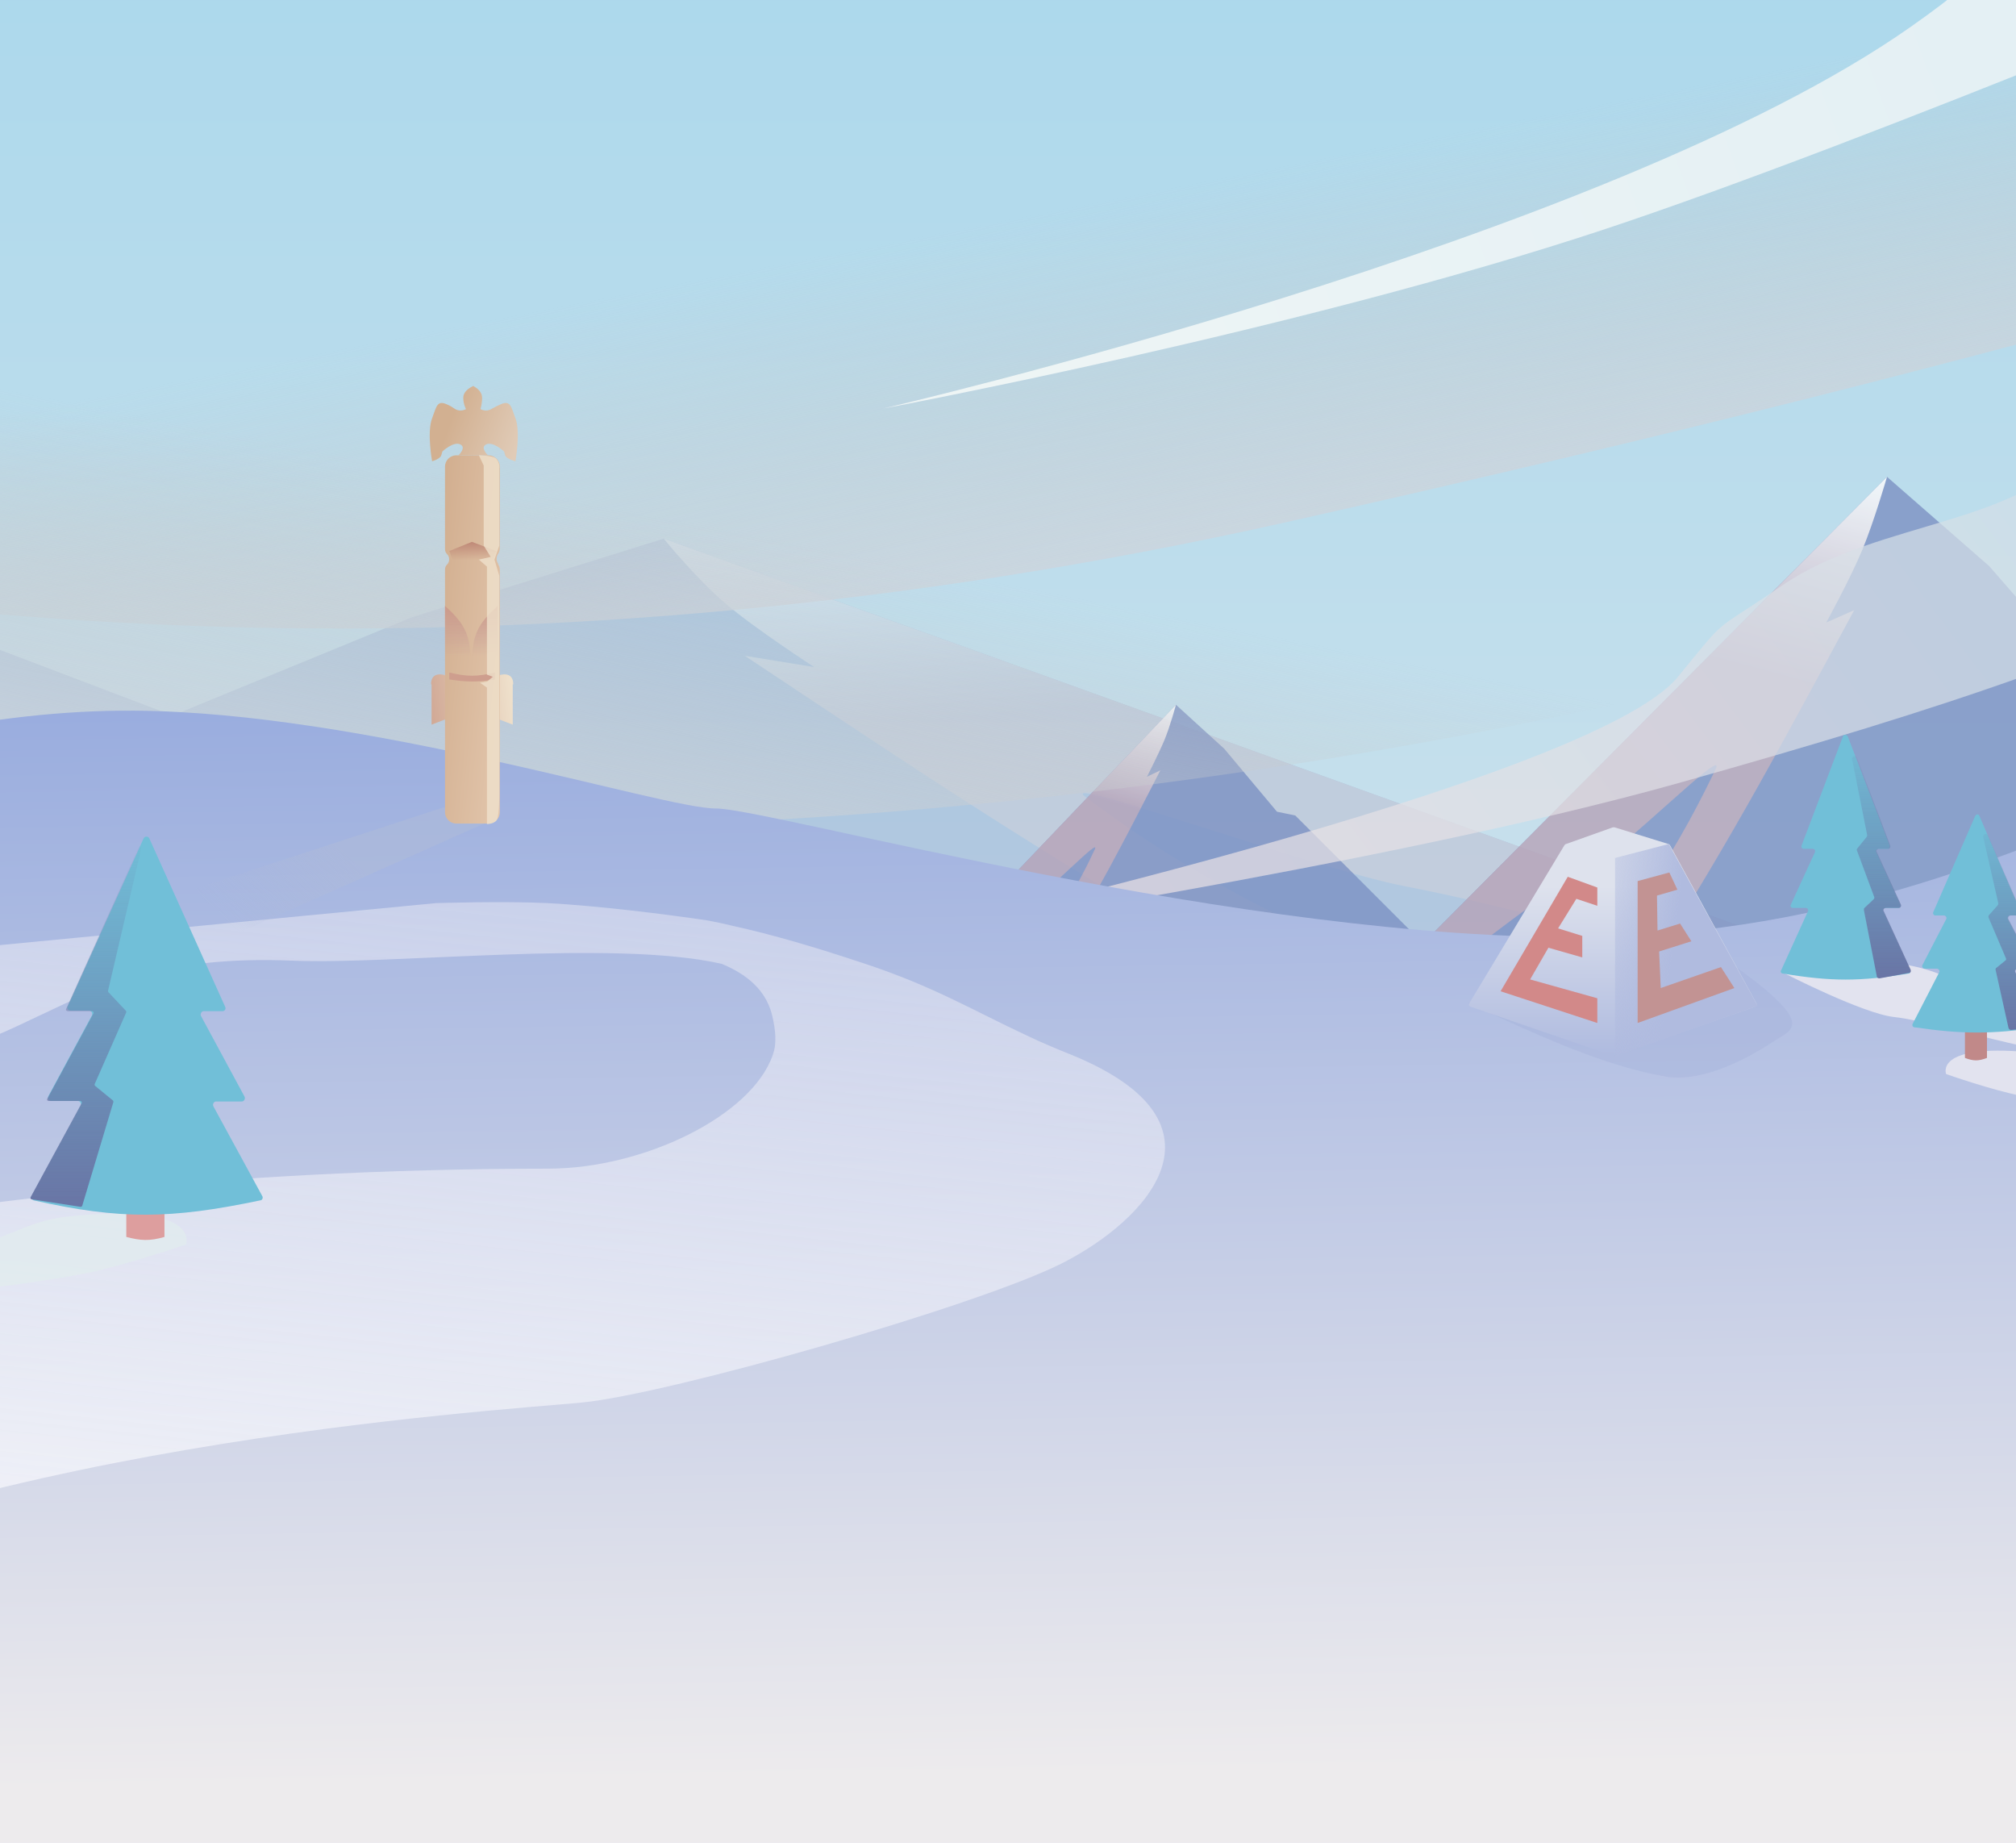
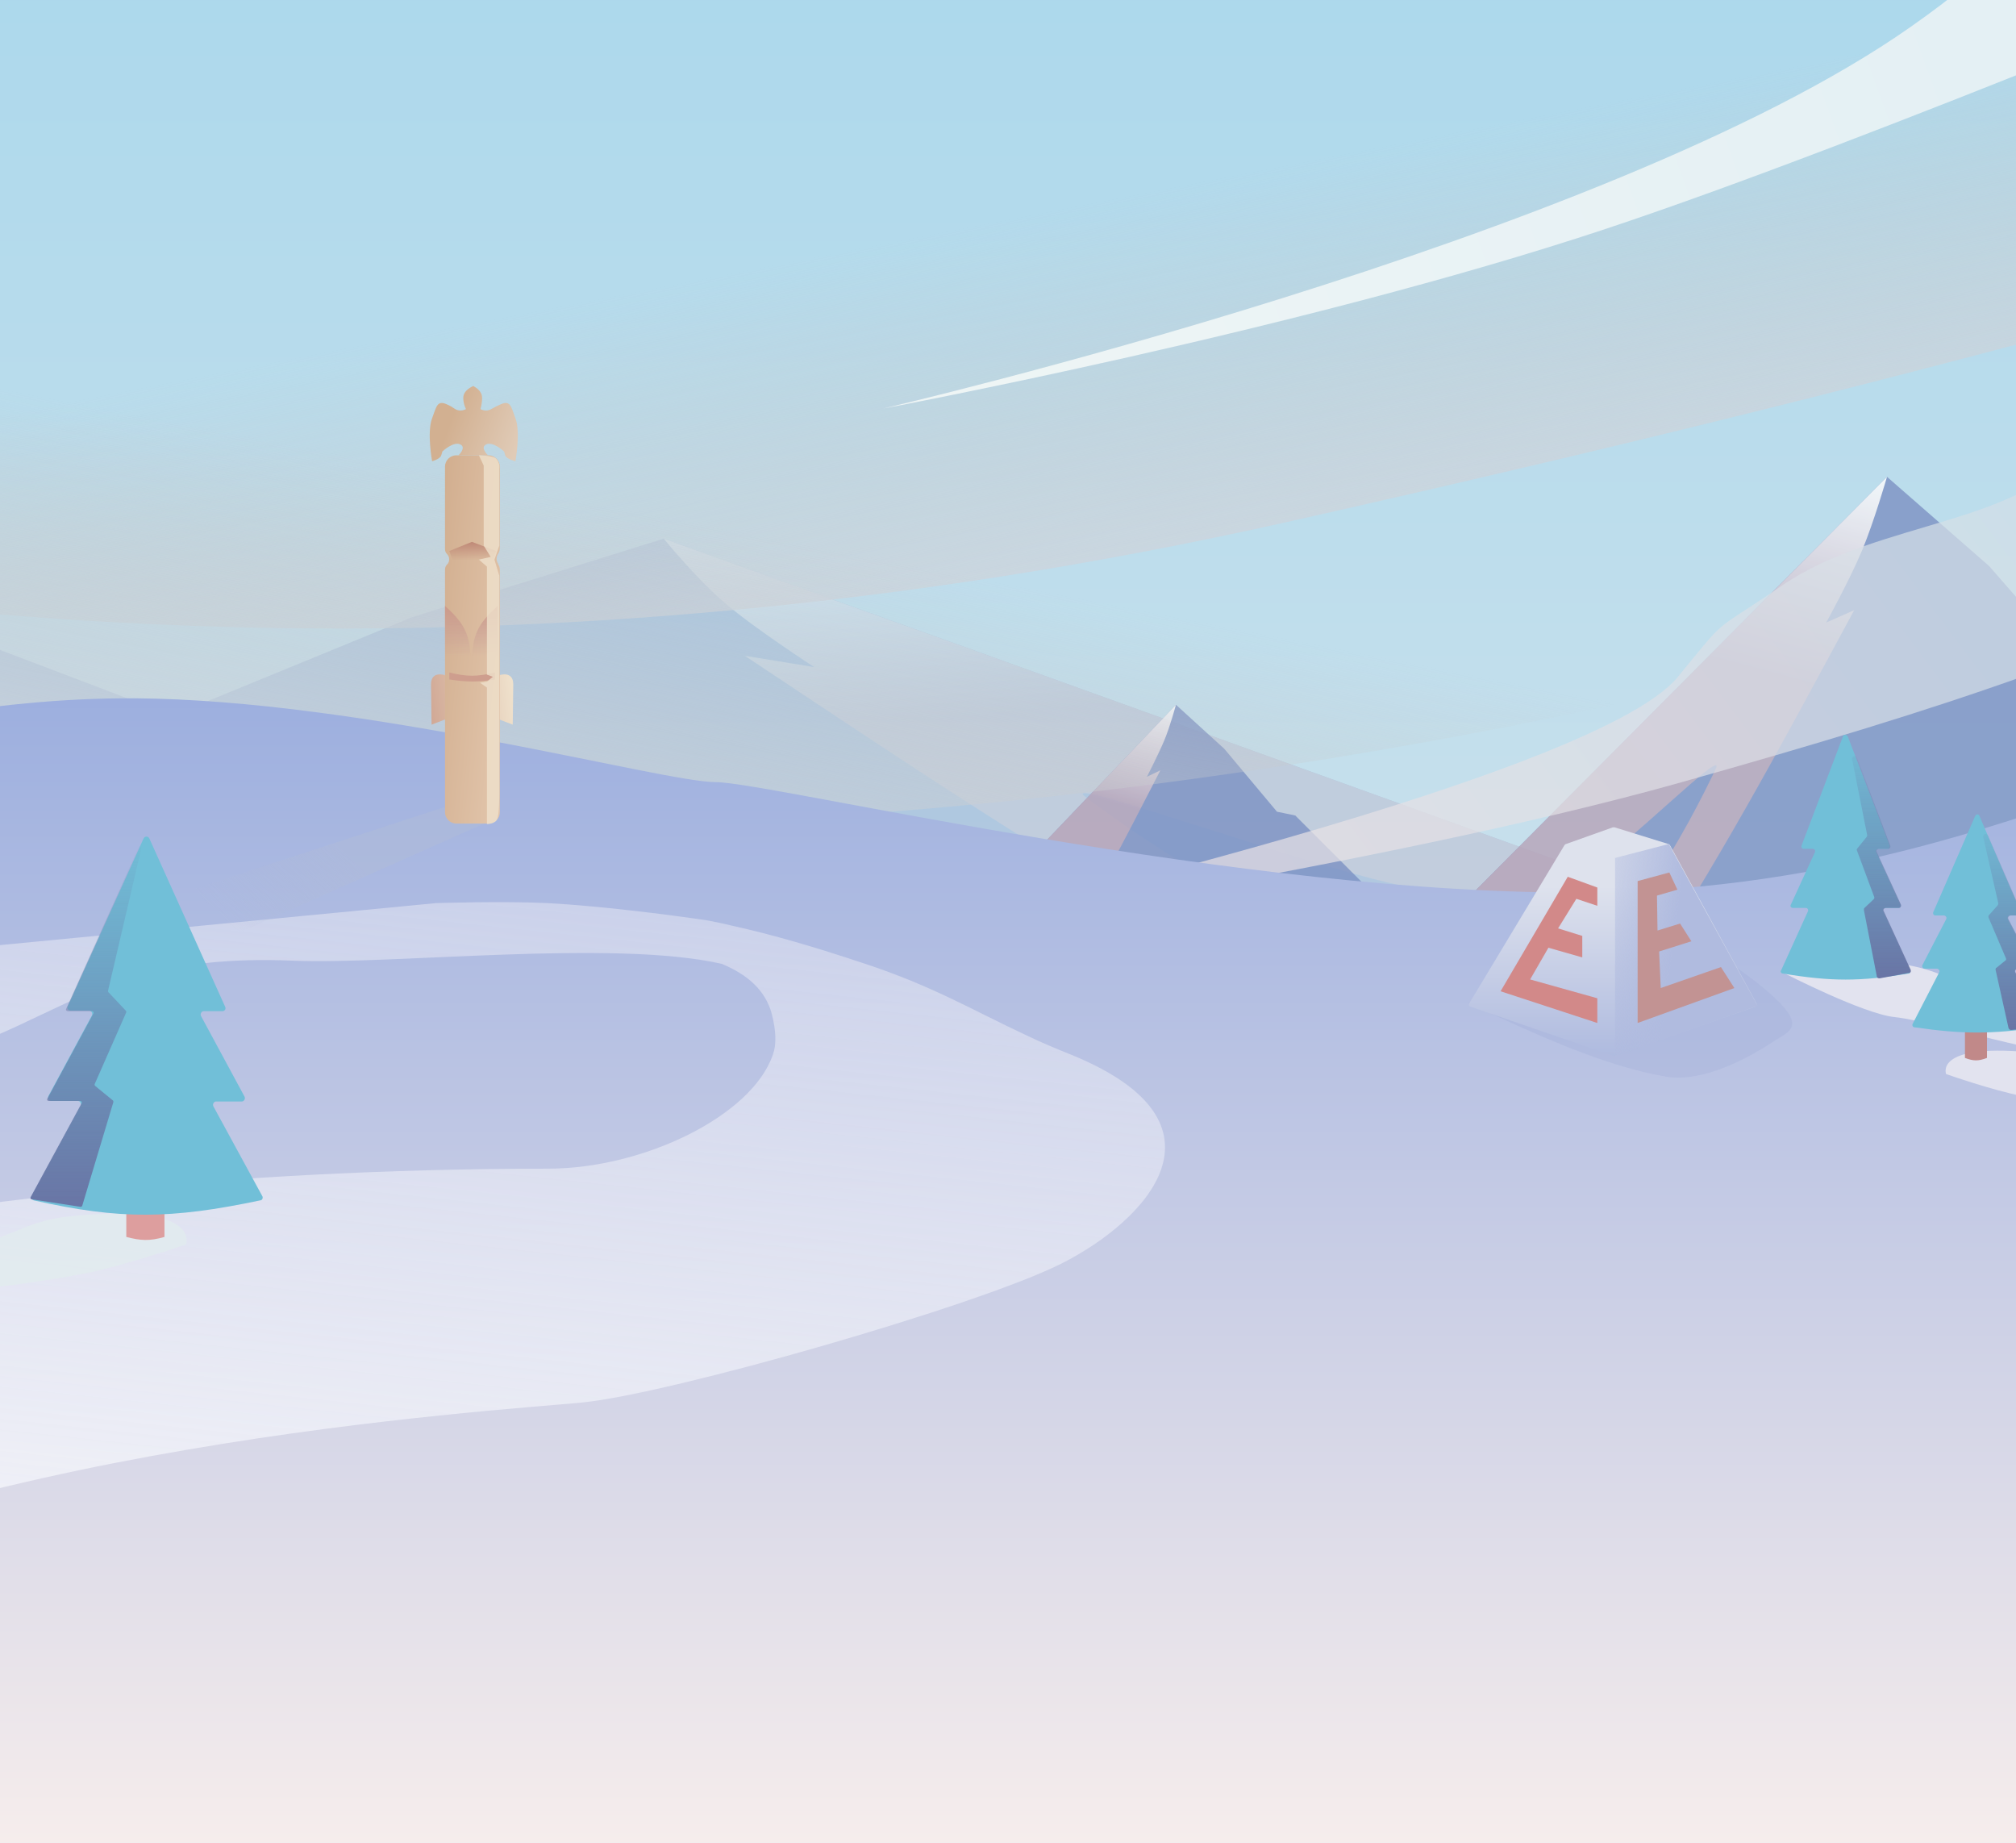
<svg xmlns="http://www.w3.org/2000/svg" xmlns:xlink="http://www.w3.org/1999/xlink" version="1.1" id="Layer_1" x="0px" y="0px" viewBox="0 0 375.1 342.7" style="enable-background:new 0 0 375.1 342.7;" xml:space="preserve">
  <style type="text/css">
	.st0{clip-path:url(#SVGID_2_);}
	.st1{fill:url(#SVGID_3_);}
	.st2{opacity:0.3;}
	.st3{fill:#7C91C3;}
	.st4{fill:url(#SVGID_4_);}
	.st5{opacity:0.8;}
	.st6{fill:url(#SVGID_5_);}
	.st7{fill:#AB95AE;}
	.st8{fill:url(#SVGID_6_);}
	.st9{fill:url(#SVGID_7_);}
	.st10{fill:url(#SVGID_8_);}
	.st11{fill:url(#SVGID_9_);}
	.st12{opacity:0.7;}
	.st13{fill:url(#SVGID_10_);}
	.st14{fill:url(#SVGID_11_);}
	.st15{fill:url(#SVGID_12_);}
	.st16{fill:none;}
	.st17{fill:url(#SVGID_13_);fill-opacity:0.5;}
	.st18{fill:url(#SVGID_14_);}
	.st19{fill:url(#SVGID_15_);}
	.st20{fill:url(#SVGID_16_);}
	.st21{fill:url(#SVGID_17_);}
	.st22{fill:url(#SVGID_18_);}
	.st23{fill:url(#SVGID_19_);}
	.st24{fill:url(#SVGID_20_);}
	.st25{fill:url(#SVGID_21_);}
	.st26{fill:#CE9E8E;}
	.st27{fill:#EFE1CC;fill-opacity:0.8;}
	.st28{fill:#9DAAD5;fill-opacity:0.3;}
	.st29{fill:url(#SVGID_22_);}
	.st30{fill:url(#SVGID_23_);}
	.st31{fill:#D28989;}
	.st32{fill:#C29393;}
	.st33{fill:#E2E3EF;}
	.st34{fill:#C18989;}
	.st35{fill:#71BFD8;}
	.st36{fill:url(#SVGID_24_);}
	.st37{fill:url(#SVGID_25_);}
	.st38{fill:#E2EDEF;fill-opacity:0.7;}
	.st39{fill:#DD9E9E;}
	.st40{fill:url(#SVGID_26_);}
</style>
  <g>
-     <defs>
-       <rect id="SVGID_1_" y="-0.1" width="375.1" height="342.9" />
-     </defs>
-     <clipPath id="SVGID_2_">
-       <use xlink:href="#SVGID_1_" style="overflow:visible;" />
-     </clipPath>
-     <g class="st0">
-       <linearGradient id="SVGID_3_" gradientUnits="userSpaceOnUse" x1="82.542" y1="724.83" x2="82.542" y2="153.245" gradientTransform="matrix(1 0 0 -1 0 713.72)">
-         <stop offset="0" style="stop-color:#ABD8EC" />
-         <stop offset="0.823" style="stop-color:#F7EDED" />
-       </linearGradient>
-       <rect x="-478.3" y="-11.1" class="st1" width="1121.7" height="691" />
-       <g class="st2">
-         <path class="st3" d="M362.4,186.2l-238.9-86l-46.8,14.6l-50.9,20.9l-17.8,1.3l-142.4,49.1H362.4z" />
-         <linearGradient id="SVGID_4_" gradientUnits="userSpaceOnUse" x1="247.395" y1="524.061" x2="237.774" y2="624.507" gradientTransform="matrix(1 0 0 -1 0 713.72)">
-           <stop offset="0.62" style="stop-color:#B5A2B8" />
+     <g>
+       <defs>
+         <rect id="SVGID_1_" y="-0.1" width="375.1" height="342.9" />
+       </defs>
+       <clipPath id="SVGID_2_">
+         <use xlink:href="#SVGID_1_" style="overflow:visible;" />
+       </clipPath>
+       <g class="st0">
+         <linearGradient id="SVGID_3_" gradientUnits="userSpaceOnUse" x1="82.55" y1="-436.82" x2="82.55" y2="134.765" gradientTransform="matrix(1 0 0 1 0 425.72)">
+           <stop offset="0" style="stop-color:#ABD8EC" />
+           <stop offset="0.823" style="stop-color:#F7EDED" />
+         </linearGradient>
+         <rect x="-478.3" y="-11.1" class="st1" width="1121.7" height="691" />
+         <g class="st2">
+           <path class="st3" d="M362.4,186.2l-238.9-86l-46.8,14.6l-50.9,20.9L8,137l-142.4,49.1L362.4,186.2L362.4,186.2z" />
+           <linearGradient id="SVGID_4_" gradientUnits="userSpaceOnUse" x1="247.4" y1="-236.061" x2="237.779" y2="-336.507" gradientTransform="matrix(1 0 0 1 0 425.72)">
+             <stop offset="0.62" style="stop-color:#B5A2B8" />
+             <stop offset="1" style="stop-color:#FFFFFF" />
+           </linearGradient>
+           <path class="st4" d="M138.6,122l12.9,2.1c0,0-11.1-7.2-16.6-11.9c-5.5-4.7-11.4-12-11.4-12l238.9,86      c-34.3-1.5-60.9-13.5-101.3-21.4c-16.8-3.3-64.8-20.8-59.2-16.6c5.6,4.3,16.9,12.2,30.7,19.4c14.6,7.6,42.4,18.5,42.4,18.5      h-33.6C197.8,161.5,176.5,147.2,138.6,122z" />
+         </g>
+         <g class="st5">
+           <path class="st3" d="M172.8,179.3l46-48.2l9,8.2l9.8,11.7l3.4,0.7l27.5,27.5h-95.7V179.3z" />
+           <linearGradient id="SVGID_5_" gradientUnits="userSpaceOnUse" x1="189.24" y1="-246.071" x2="203.926" y2="-298.803" gradientTransform="matrix(1 0 0 1 0 425.72)">
+             <stop offset="0.62" style="stop-color:#B5A2B8" />
+             <stop offset="1" style="stop-color:#FFFFFF" />
+           </linearGradient>
+           <path class="st6" d="M215.9,143.3l-2.5,1.2c0,0,2.1-4.1,3.2-6.7c1.1-2.6,2.2-6.7,2.2-6.7l-46,48.2c6.6-0.8,11.7-7.6,19.5-12      c3.2-1.8,12.5-11.7,11.4-9.3s-3.3,6.8-5.9,10.9c-2.8,4.3-8.2,10.4-8.2,10.4h6.5C204.5,165.5,208.6,157.5,215.9,143.3z" />
+           <path class="st7" d="M245,227c11.2-17.2,16.4-27.2,22.6-45.8c0,0-1.8,21.6-5.2,25.5C258.9,210.6,245,227,245,227z" />
+         </g>
+         <g class="st5">
+           <path class="st3" d="M254.1,186.2l97-97.5l19,16.6l20.7,23.7l7.2,1.5l57.8,55.7H254.1z" />
+           <linearGradient id="SVGID_6_" gradientUnits="userSpaceOnUse" x1="289.582" y1="-238.604" x2="318.274" y2="-345.873" gradientTransform="matrix(1 0 0 1 0 425.72)">
+             <stop offset="0.62" style="stop-color:#B5A2B8" />
+             <stop offset="1" style="stop-color:#FFFFFF" />
+           </linearGradient>
+           <path class="st8" d="M345,113.5l-5.2,2.3c0,0,4.5-8.2,6.7-13.5s4.6-13.6,4.6-13.6l-97,97.5c13.9-1.7,24.7-15.3,41.1-24.3      c6.8-3.7,26.3-23.6,24-18.8s-6.8,13.8-12.5,22c-5.9,8.7-17.2,21-17.2,21h13.6C321,158.2,329.6,142,345,113.5z" />
+         </g>
+         <g class="st2">
+           <path class="st3" d="M-328.6,164.9l213.8-84.6L-73,94.6l45.5,20.6l15.9,1.3l127.5,48.4H-328.6z" />
+         </g>
+         <g>
+           <linearGradient id="SVGID_7_" gradientUnits="userSpaceOnUse" x1="163.873" y1="-456.645" x2="194.329" y2="-299.964" gradientTransform="matrix(1 0 0 1 0 425.72)">
+             <stop offset="0.469" style="stop-color:#C4C4C4;stop-opacity:0" />
+             <stop offset="1" style="stop-color:#D0D9E3" />
+           </linearGradient>
+           <path class="st9" d="M239.5,97.1c-287,64.4-483.2-48.8-483.2-48.8L461-11.1h129.7C590.8-11.1,526.6,32.7,239.5,97.1z" />
+         </g>
+         <g>
+           <linearGradient id="SVGID_8_" gradientUnits="userSpaceOnUse" x1="43.989" y1="-421.232" x2="13.533" y2="-264.552" gradientTransform="matrix(1 0 0 1 0 425.72)">
+             <stop offset="0.469" style="stop-color:#C4C4C4;stop-opacity:0" />
+             <stop offset="1" style="stop-color:#D0D9E3" />
+           </linearGradient>
+           <path class="st10" d="M-92.9,134.4c287,64.4,548-50,548-50L-249.6,25L-381.2-3C-381.2-3-379.9,70-92.9,134.4z" />
+         </g>
+         <g>
+           <linearGradient id="SVGID_9_" gradientUnits="userSpaceOnUse" x1="403.631" y1="-434.244" x2="179.453" y2="-353.248" gradientTransform="matrix(1 0 0 1 0 425.72)">
+             <stop offset="0" style="stop-color:#E2EFF4" />
+             <stop offset="1" style="stop-color:#EEF5F5" />
+           </linearGradient>
+           <path class="st11" d="M355.5,5c17.1-12,18-16.1,18-16.1h63c0,0-88.1,37.2-137.8,53.7C241.8,61.5,164.3,76,164.3,76      S298.7,44.9,355.5,5z" />
+         </g>
+         <g class="st12">
+           <linearGradient id="SVGID_10_" gradientUnits="userSpaceOnUse" x1="521.314" y1="-445.53" x2="214.334" y2="-214.648" gradientTransform="matrix(1 0 0 1 0 425.72)">
+             <stop offset="0" style="stop-color:#B8DAEA" />
+             <stop offset="1" style="stop-color:#F0E3E5" />
+           </linearGradient>
+           <path class="st13" d="M312.2,125.9c-16.1,19.8-146.4,48.8-146.4,48.8s91-13.5,146.4-29c51.5-14.5,80.2-24.1,126.7-46      c61-28.8,140-90,140-90s-69.4,36.6-120.2,49.5c-25,6.3-53-8-65.6,11.9c-2.4,3.8-2.1,6.4-4.6,10.2c-11,16.6-38.6,15.1-56.9,27.6      C318,118.2,321.8,114.2,312.2,125.9z" />
+         </g>
+         <linearGradient id="SVGID_11_" gradientUnits="userSpaceOnUse" x1="82.35" y1="116.3" x2="82.35" y2="342.8">
+           <stop offset="0" style="stop-color:#97ABDE" />
+           <stop offset="1" style="stop-color:#F6EDEC" />
+         </linearGradient>
+         <path class="st14" d="M-423,165.3c-49.8,0-51.1-26.1-55.3-39v216.6h623.4H643V145.5c0,0-64.7-25-120.9-27.2     c-90.8-3.6-135.2,46.6-226.1,47.7c-64.2,0.8-152.8-20.5-162.8-20.5s-65.3-15.3-108.1-15.6c-54.9-0.3-102.4,23.8-137.9,23.8     c-85.4,0-129.4-37.4-175.4-37.4C-340,116.8-385.2,165.3-423,165.3z" />
+         <linearGradient id="SVGID_12_" gradientUnits="userSpaceOnUse" x1="78.481" y1="-573.922" x2="24.719" y2="-72.672" gradientTransform="matrix(1 0 0 1 0 425.72)">
+           <stop offset="0" style="stop-color:#A7AFD9;stop-opacity:0" />
          <stop offset="1" style="stop-color:#FFFFFF" />
        </linearGradient>
-         <path class="st4" d="M138.6,122l12.9,2.1c0,0-11.1-7.2-16.6-11.9c-5.5-4.7-11.4-12-11.4-12l238.9,86     c-34.3-1.5-60.9-13.5-101.3-21.4c-16.8-3.3-64.8-20.8-59.2-16.6c5.6,4.3,16.9,12.2,30.7,19.4c14.6,7.6,42.4,18.5,42.4,18.5h-33.6     C197.8,161.5,176.5,147.2,138.6,122z" />
+         <path class="st15" d="M54.3,178.7c-46.7-1.9-46.8,22-93.5,20.7c-18.8-0.5-47.8-5.3-47.8-5.3l-47.8-5.3L81.1,168     c0,0,12.7-0.4,20.8,0c9.4,0.5,22.2,2.1,29.6,3.2c1.6,0.3,3.1,0.6,4.7,1c7.7,1.7,15.5,4,24.8,7.1c12.7,4.2,19.9,8.6,30.2,13.4     c2.5,1.2,5.1,2.3,8.1,3.5c31.4,12.8,13.9,30.9-1.7,38.8c-15.6,7.9-73,24.3-89.3,25.9s-119.9,7.7-178.5,42.2     c-39.2,23.1-46.1-42.2-46.1-42.2c16.2-4.4,13.4-15.3,46.1-24.1c48.7-13.1,113.4-19.4,172.2-19.4c17.7,0,37.9-9.8,41.8-21.2     c0.7-1.9,0.6-4.4-0.2-7.6c-1.2-4.4-4.5-7.3-9.3-9.3C114,174.7,73.3,179.5,54.3,178.7z" />
+         <rect x="26.1" y="-0.1" class="st16" width="49" height="85.5" />
+         <g>
+           <linearGradient id="SVGID_13_" gradientUnits="userSpaceOnUse" x1="58.727" y1="-272.328" x2="41.696" y2="-254.657" gradientTransform="matrix(1 0 0 1 0 425.72)">
+             <stop offset="0" style="stop-color:#B0BBD8" />
+             <stop offset="1" style="stop-color:#B0BBD8;stop-opacity:0" />
+           </linearGradient>
+           <path class="st17" d="M92.1,152.3l-9.6-2.1L5.1,175.5l18.7,7.2L92.1,152.3z" />
+         </g>
+         <linearGradient id="SVGID_14_" gradientUnits="userSpaceOnUse" x1="95.356" y1="-297.406" x2="71.725" y2="-294.425" gradientTransform="matrix(1 0 0 1 0 425.72)">
+           <stop offset="0" style="stop-color:#EFE1CC" />
+           <stop offset="1" style="stop-color:#C18B79" />
+         </linearGradient>
+         <path class="st18" d="M80.2,127.3c0-2.6,2.6-1.7,2.6-1.7l0.9,7.9l-3.4,1.3L80.2,127.3L80.2,127.3z" />
+         <linearGradient id="SVGID_15_" gradientUnits="userSpaceOnUse" x1="95.569" y1="-295.726" x2="71.937" y2="-292.745" gradientTransform="matrix(1 0 0 1 0 425.72)">
+           <stop offset="0" style="stop-color:#EFE1CC" />
+           <stop offset="1" style="stop-color:#C18B79" />
+         </linearGradient>
+         <path class="st19" d="M95.5,127.3c0-2.6-2.6-1.7-2.6-1.7l-0.9,7.9l3.4,1.3L95.5,127.3L95.5,127.3z" />
+         <linearGradient id="SVGID_16_" gradientUnits="userSpaceOnUse" x1="71.114" y1="-308.344" x2="118.803" y2="-303.873" gradientTransform="matrix(1 0 0 1 0 425.72)">
+           <stop offset="0" style="stop-color:#C9A280" />
+           <stop offset="1" style="stop-color:#F9E6D4" />
+         </linearGradient>
+         <path class="st20" d="M82.8,86.8c0-1.2,1-2.1,2.1-2.1h6c1.2,0,2.1,1,2.1,2.1V102c0,0.3-0.1,0.7-0.3,1c-0.4,0.6-0.4,1.3,0,1.9v0.1     c0.2,0.3,0.3,0.6,0.3,1v45.1c0,1.2-1,2.1-2.1,2.1h-6c-1.2,0-2.1-1-2.1-2.1V106c0-0.4,0.1-0.7,0.4-1l0,0c0.5-0.5,0.5-1.4,0-1.9     c-0.3-0.3-0.4-0.6-0.4-1V86.8z" />
+         <linearGradient id="SVGID_17_" gradientUnits="userSpaceOnUse" x1="83.681" y1="-347.128" x2="96.205" y2="-342.546" gradientTransform="matrix(1 0 0 1 0 425.72)">
+           <stop offset="0" style="stop-color:#D2B091" />
+           <stop offset="1" style="stop-color:#E0CBB7" />
+         </linearGradient>
+         <path class="st21" d="M86.2,74c0-1.5,1.9-2.2,1.9-2.2v12.9h-2.8c0,0,1.5-1.4,0.4-2C84.4,82,82.3,84,82.3,84s0,0.1-0.2,0.7     c-0.2,0.7-1.7,1.1-1.7,1.1s-1-5.4,0-8c0.8-2.1,0.9-3.4,2.7-2.6c0.9,0.4,0.8,0.4,1.6,0.9c1,0.6,2,0,2,0S86.2,75.2,86.2,74z" />
+         <linearGradient id="SVGID_18_" gradientUnits="userSpaceOnUse" x1="84.301" y1="-348.823" x2="96.825" y2="-344.241" gradientTransform="matrix(1 0 0 1 0 425.72)">
+           <stop offset="0" style="stop-color:#D2B091" />
+           <stop offset="1" style="stop-color:#E0CBB7" />
+         </linearGradient>
+         <path class="st22" d="M89.7,74c0-1.5-1.7-2.2-1.7-2.2v12.9h2.8c0,0-1.5-1.4-0.4-2c1.3-0.7,3.4,1.3,3.4,1.3s0,0,0.2,0.7     s1.9,1.1,1.9,1.1s1-5.4,0-8c-0.8-2.1-0.9-3.4-2.7-2.6c-0.9,0.4-0.9,0.4-1.8,0.9c-1,0.6-2,0-2,0S89.7,75.2,89.7,74z" />
+         <linearGradient id="SVGID_19_" gradientUnits="userSpaceOnUse" x1="85.15" y1="-312.985" x2="85.15" y2="-303.618" gradientTransform="matrix(1 0 0 1 0 425.72)">
+           <stop offset="0" style="stop-color:#CD9A8A" />
+           <stop offset="1" style="stop-color:#C29898;stop-opacity:0" />
+         </linearGradient>
+         <path class="st23" d="M82.8,122.1v-9.4c3.5,3.2,4.6,5.2,4.7,9.4H82.8z" />
+         <linearGradient id="SVGID_20_" gradientUnits="userSpaceOnUse" x1="90.25" y1="-312.985" x2="90.25" y2="-303.618" gradientTransform="matrix(1 0 0 1 0 425.72)">
+           <stop offset="0" style="stop-color:#CD9A8A" />
+           <stop offset="1" style="stop-color:#C29898;stop-opacity:0" />
+         </linearGradient>
+         <path class="st24" d="M92.6,122.1v-9.4c-3.5,3.2-4.6,5.2-4.7,9.4H92.6z" />
+         <linearGradient id="SVGID_21_" gradientUnits="userSpaceOnUse" x1="87.95" y1="-324.906" x2="87.95" y2="-321.5" gradientTransform="matrix(1 0 0 1 0 425.72)">
+           <stop offset="0" style="stop-color:#BF8977" />
+           <stop offset="1" style="stop-color:#BF8977;stop-opacity:0" />
+         </linearGradient>
+         <path class="st25" d="M83.6,102.5l0.6,1.7h7.5l0.6-1.7l-4.5-1.7L83.6,102.5z" />
+         <path class="st26" d="M83.6,126.4v-1.3c3.3,0.8,5.1,0.8,8.5,0v1.3C88.9,126.9,87,126.9,83.6,126.4z" />
+         <path class="st27" d="M91.3,103.6l-1.3-2.1V86.6l-0.9-1.9c0,0,2.6,0,3.2,0.6c0.8,0.8,0.6,1.9,0.6,1.9v14.3l-0.9,2.6l0.9,3v40.6     c0,0,0,3.8-0.4,4.7s-1.9,0.9-1.9,0.9v-16v-9.4l-1.3-0.9l1.3-0.2l1.1-0.9l-1.1-0.4v-8.8v-11.3l-1.5-1.3L91.3,103.6z" />
+         <g>
+           <path class="st28" d="M330.2,193.6c-7.1,4.7-14.5,7.6-20.1,6.7c-11.9-2-24.8-8.1-36.9-13.7l42.2-11.5c0,0,9,5.1,14.8,10.5      C336,191.1,332.8,191.9,330.2,193.6z" />
+         </g>
+         <linearGradient id="SVGID_22_" gradientUnits="userSpaceOnUse" x1="300.1" y1="-260.866" x2="300.1" y2="-228.854" gradientTransform="matrix(1 0 0 1 0 425.72)">
+           <stop offset="0" style="stop-color:#DEE2ED" />
+           <stop offset="1" style="stop-color:#AEBADF" />
+         </linearGradient>
+         <path class="st29" d="M273.4,186.6l17.7-29.4c0.1-0.1,0.2-0.2,0.3-0.2l8.7-3.1c0.1,0,0.2,0,0.3,0l10,3.1c0.1,0,0.2,0.1,0.3,0.2     l16.1,29.4c0.2,0.3,0,0.6-0.3,0.7l-26.1,9.1c-0.1,0-0.2,0-0.3,0l-26.4-9.1C273.4,187.3,273.2,186.9,273.4,186.6z" />
+         <linearGradient id="SVGID_23_" gradientUnits="userSpaceOnUse" x1="311.143" y1="-248.234" x2="288.831" y2="-251.144" gradientTransform="matrix(1 0 0 1 0 425.72)">
+           <stop offset="0" style="stop-color:#B0BBDF" />
+           <stop offset="1" style="stop-color:#B0BBDF;stop-opacity:0" />
+         </linearGradient>
+         <path class="st30" d="M300.5,196.5v-36.9l10-2.6l16.5,30.1L300.5,196.5z" />
+         <path class="st31" d="M297.2,165.1l-5.5-2l-12.5,21.3l18,5.9v-4.6l-12.5-3.5l3.4-5.9l6.3,1.8v-4l-4.5-1.4l3.4-5.5l3.9,1.3     L297.2,165.1L297.2,165.1z" />
+         <path class="st32" d="M310.6,162.3l-5.9,1.6v26.4l18-6.5l-2.5-3.9l-11.2,3.9l-0.3-6.8l6-1.9l-2.1-3.3l-4.2,1.3l-0.1-6.5l3.8-1.1     L310.6,162.3z" />
+         <g>
+           <path class="st33" d="M402.8,204.6c-2.9-1.4-8.8-3.8-11.9-4.8c-6.4-2.2-7.5-3.5-13.7-4.1c-17.4-1.5-15.1,4.1-15.1,4.1      s8.5,3,14.2,4.1C386.5,205.8,412.2,209.1,402.8,204.6z" />
+         </g>
+         <g>
+           <path class="st33" d="M381.8,193.4c-10.1-7.3-13.6-8.7-17.4-10.6c-6.1-3.1-10.5-3.7-16.8-4c-17.9-0.9-15.5,2.3-15.5,2.3      s14.6,7.5,20.4,8.1C361.1,190.1,390.4,199.6,381.8,193.4z" />
+         </g>
+         <path class="st34" d="M365.6,191.8h4.1v5c-1.6,0.6-2.5,0.6-4.1,0V191.8z" />
+         <path class="st35" d="M367.5,151.8c0.2-0.4,0.7-0.4,0.8,0l7.7,17.9c0.1,0.3-0.1,0.6-0.4,0.6H374c-0.3,0-0.6,0.4-0.4,0.7l4.4,8.5     c0.2,0.3-0.1,0.7-0.4,0.7h-2.3c-0.3,0-0.6,0.4-0.4,0.7l4.9,9.5c0.1,0.3,0,0.6-0.3,0.7c-9,1.3-14.3,1.3-23.3,0     c-0.3,0-0.5-0.4-0.3-0.7l4.9-9.5c0.2-0.3-0.1-0.7-0.4-0.7h-2.3c-0.3,0-0.6-0.4-0.4-0.7l4.4-8.5c0.2-0.3-0.1-0.7-0.4-0.7h-1.6     c-0.3,0-0.5-0.3-0.4-0.6L367.5,151.8z" />
+         <linearGradient id="SVGID_24_" gradientUnits="userSpaceOnUse" x1="374.463" y1="-234.12" x2="374.463" y2="-274.853" gradientTransform="matrix(1 0 0 1 0 425.72)">
+           <stop offset="0" style="stop-color:#6975A5" />
+           <stop offset="1" style="stop-color:#6975A5;stop-opacity:0" />
+         </linearGradient>
+         <path class="st36" d="M374.2,191.6c-0.2,0-0.4-0.1-0.5-0.4l-2.4-10.8c0-0.2,0-0.3,0.2-0.4l1.6-1.3c0.2-0.1,0.2-0.3,0.1-0.5     l-3.2-7.5c-0.1-0.2,0-0.4,0.1-0.5l1.6-1.8c0.1-0.1,0.1-0.3,0.1-0.4l-2.8-12.3c-0.1-0.5,0.6-0.8,0.9-0.3l6.2,14.3     c0.1,0.3-0.1,0.6-0.4,0.6h-1.6c-0.3,0-0.6,0.4-0.4,0.7l4.4,8.5c0.2,0.3-0.1,0.7-0.4,0.7h-2.3c-0.3,0-0.6,0.4-0.4,0.7l4.9,9.5     c0.1,0.3,0,0.6-0.4,0.7L374.2,191.6z" />
+         <path class="st35" d="M342.9,137c0.1-0.4,0.7-0.4,0.9,0l7.8,20.3c0.1,0.3-0.1,0.6-0.4,0.6h-1.7c-0.3,0-0.6,0.3-0.4,0.6l4.5,9.8     c0.1,0.3-0.1,0.6-0.4,0.6h-2.4c-0.3,0-0.6,0.3-0.4,0.6l5,11c0.1,0.3,0,0.6-0.3,0.6c-9,1.5-14.4,1.5-23.4,0     c-0.3,0-0.5-0.4-0.3-0.6l5-11c0.1-0.3-0.1-0.6-0.4-0.6h-2.4c-0.3,0-0.6-0.3-0.4-0.6l4.5-9.8c0.1-0.3-0.1-0.6-0.4-0.6h-1.7     c-0.3,0-0.5-0.3-0.4-0.6L342.9,137z" />
+         <linearGradient id="SVGID_25_" gradientUnits="userSpaceOnUse" x1="350.064" y1="-243.892" x2="350.064" y2="-289.86" gradientTransform="matrix(1 0 0 1 0 425.72)">
+           <stop offset="0" style="stop-color:#6975A5" />
+           <stop offset="1" style="stop-color:#6975A5;stop-opacity:0" />
+         </linearGradient>
+         <path class="st37" d="M349.7,182c-0.2,0-0.5-0.1-0.5-0.4l-2.4-12.3c0-0.2,0-0.3,0.1-0.4l1.7-1.6c0.1-0.1,0.2-0.3,0.1-0.5     l-3.2-8.6c-0.1-0.1,0-0.3,0.1-0.4l1.7-2.1c0.1-0.1,0.1-0.2,0.1-0.4l-2.8-14.1c-0.1-0.5,0.7-0.8,0.9-0.3l6.2,16.4     c0.1,0.3-0.1,0.6-0.4,0.6h-1.7c-0.3,0-0.6,0.3-0.4,0.6l4.5,9.8c0.1,0.3-0.1,0.6-0.4,0.6h-2.4c-0.3,0-0.6,0.3-0.4,0.6l5,10.9     c0.1,0.3,0,0.6-0.4,0.6L349.7,182z" />
+         <g>
+           <path class="st38" d="M-19.3,237.9c3.9-1.8,11.7-5,15.7-6.4c8.5-2.9,9.9-4.7,18.2-5.4c23-2,20,5.4,20,5.4s-11.3,3.9-18.8,5.4      C2.3,239.5-31.7,243.8-19.3,237.9z" />
+         </g>
+         <path class="st39" d="M23.5,224.3h7.1v5.8c-2.8,0.8-4.4,0.7-7.1,0V224.3z" />
+         <path class="st35" d="M26.7,156c0.2-0.5,0.9-0.5,1.1,0l14.1,31.3c0.2,0.4-0.1,0.8-0.5,0.8h-3.5c-0.4,0-0.7,0.5-0.5,0.9l8.1,15     c0.2,0.4-0.1,0.9-0.5,0.9h-4.8c-0.4,0-0.7,0.5-0.5,0.9l9.1,16.7c0.2,0.3,0,0.8-0.4,0.8c-16.6,3.5-26.1,3.6-42.1,0     c-0.4-0.1-0.6-0.5-0.4-0.8l9.1-16.8c0.2-0.4-0.1-0.9-0.5-0.9h-5c-0.4,0-0.7-0.5-0.5-0.9l8.1-15c0.2-0.4-0.1-0.9-0.5-0.9h-3.5     c-0.4,0-0.7-0.4-0.5-0.8L26.7,156z" />
+         <linearGradient id="SVGID_26_" gradientUnits="userSpaceOnUse" x1="15.987" y1="-201.22" x2="15.987" y2="-270.885" gradientTransform="matrix(1 0 0 1 0 425.72)">
+           <stop offset="0" style="stop-color:#6975A5" />
+           <stop offset="1" style="stop-color:#6975A5;stop-opacity:0" />
+         </linearGradient>
+         <path class="st40" d="M15,224.5c0.1,0,0.3-0.1,0.3-0.2l5.8-19.3c0-0.1,0-0.2-0.1-0.3l-3.3-2.7c-0.1-0.1-0.1-0.2-0.1-0.3l5.9-13.4     c0-0.1,0-0.2-0.1-0.3l-3.2-3.4c-0.1-0.1-0.1-0.2-0.1-0.3l6.2-26.5c0.1-0.3-0.4-0.5-0.5-0.2l-13.5,30.1c-0.1,0.2,0.1,0.4,0.3,0.4     h4.5c0.2,0,0.4,0.2,0.3,0.4l-8.6,15.9c-0.1,0.2,0,0.4,0.3,0.4h5.8c0.2,0,0.4,0.2,0.3,0.4l-9.5,17.5c-0.1,0.2,0,0.4,0.2,0.4     L15,224.5z" />
      </g>
-       <g class="st5">
-         <path class="st3" d="M172.8,179.3l46-48.2l9,8.2l9.8,11.7l3.4,0.7l27.5,27.5H172.8z" />
-         <linearGradient id="SVGID_5_" gradientUnits="userSpaceOnUse" x1="189.215" y1="534.078" x2="203.901" y2="586.81" gradientTransform="matrix(1 0 0 -1 0 713.72)">
-           <stop offset="0.62" style="stop-color:#B5A2B8" />
-           <stop offset="1" style="stop-color:#FFFFFF" />
-         </linearGradient>
-         <path class="st6" d="M215.9,143.3l-2.5,1.2c0,0,2.1-4.1,3.2-6.7c1.1-2.6,2.2-6.7,2.2-6.7l-46,48.2c6.6-0.8,11.7-7.6,19.5-12     c3.2-1.8,12.5-11.7,11.4-9.3c-1.1,2.4-3.3,6.8-5.9,10.9c-2.8,4.3-8.2,10.4-8.2,10.4h6.5C204.5,165.5,208.6,157.5,215.9,143.3z" />
-         <path class="st7" d="M245,227c11.2-17.2,16.4-27.2,22.6-45.8c0,0-1.8,21.6-5.2,25.5C258.9,210.6,245,227,245,227z" />
-       </g>
-       <g class="st5">
-         <path class="st3" d="M254.1,186.2l97-97.5l19,16.6l20.7,23.7l7.2,1.5l57.8,55.7H254.1z" />
-         <linearGradient id="SVGID_6_" gradientUnits="userSpaceOnUse" x1="289.588" y1="526.603" x2="318.28" y2="633.872" gradientTransform="matrix(1 0 0 -1 0 713.72)">
-           <stop offset="0.62" style="stop-color:#B5A2B8" />
-           <stop offset="1" style="stop-color:#FFFFFF" />
-         </linearGradient>
-         <path class="st8" d="M345,113.5l-5.2,2.3c0,0,4.5-8.2,6.7-13.5c2.2-5.3,4.6-13.6,4.6-13.6l-97,97.5c13.9-1.7,24.7-15.3,41.1-24.3     c6.8-3.7,26.3-23.6,24-18.8c-2.3,4.8-6.8,13.8-12.5,22c-5.9,8.7-17.2,21-17.2,21h13.6C321,158.2,329.6,142,345,113.5z" />
-       </g>
-       <g class="st2">
-         <path class="st3" d="M-328.6,164.9l213.8-84.6L-73,94.6l45.5,20.6l15.9,1.3l127.5,48.4H-328.6z" />
-       </g>
-       <g>
-         <linearGradient id="SVGID_7_" gradientUnits="userSpaceOnUse" x1="163.922" y1="744.63" x2="194.378" y2="587.949" gradientTransform="matrix(1 0 0 -1 0 713.72)">
-           <stop offset="0.469" style="stop-color:#C4C4C4;stop-opacity:0" />
-           <stop offset="1" style="stop-color:#D0D9E3" />
-         </linearGradient>
-         <path class="st9" d="M239.5,97.1c-287,64.4-483.2-48.8-483.2-48.8L461-11.1h129.7C590.8-11.1,526.6,32.7,239.5,97.1z" />
-       </g>
-       <g>
-         <linearGradient id="SVGID_8_" gradientUnits="userSpaceOnUse" x1="43.996" y1="709.232" x2="13.54" y2="552.552" gradientTransform="matrix(1 0 0 -1 0 713.72)">
-           <stop offset="0.469" style="stop-color:#C4C4C4;stop-opacity:0" />
-           <stop offset="1" style="stop-color:#D0D9E3" />
-         </linearGradient>
-         <path class="st10" d="M-92.9,134.4c287,64.4,548-50,548-50L-249.6,25L-381.2-3C-381.2-3-379.9,70-92.9,134.4z" />
-       </g>
-       <g>
-         <linearGradient id="SVGID_9_" gradientUnits="userSpaceOnUse" x1="403.633" y1="722.239" x2="179.455" y2="641.243" gradientTransform="matrix(1 0 0 -1 0 713.72)">
-           <stop offset="0" style="stop-color:#E2EFF4" />
-           <stop offset="1" style="stop-color:#EEF5F5" />
-         </linearGradient>
-         <path class="st11" d="M355.5,5c17.1-12,18-16.1,18-16.1h63c0,0-88.1,37.2-137.8,53.7C241.8,61.5,164.3,76,164.3,76     S298.7,44.9,355.5,5z" />
-       </g>
-       <g class="st12">
-         <linearGradient id="SVGID_10_" gradientUnits="userSpaceOnUse" x1="521.294" y1="733.556" x2="214.314" y2="502.674" gradientTransform="matrix(1 0 0 -1 0 713.72)">
-           <stop offset="0" style="stop-color:#B8DAEA" />
-           <stop offset="1" style="stop-color:#F0E3E5" />
-         </linearGradient>
-         <path class="st13" d="M312.2,125.9c-16.1,19.8-146.4,48.8-146.4,48.8s91-13.5,146.4-29c51.5-14.5,80.2-24.1,126.7-46     c61-28.8,140-90,140-90s-69.4,36.6-120.2,49.5c-25,6.3-53-8-65.6,11.9c-2.4,3.8-2.1,6.4-4.6,10.2c-11,16.6-38.6,15.1-56.9,27.6     C318,118.2,321.8,114.2,312.2,125.9z" />
-       </g>
-       <linearGradient id="SVGID_11_" gradientUnits="userSpaceOnUse" x1="80.208" y1="588.476" x2="83.356" y2="382.125" gradientTransform="matrix(1 0 0 -1 0 713.72)">
-         <stop offset="0" style="stop-color:#97ABDE" />
-         <stop offset="1" style="stop-color:#EDEBED" />
-       </linearGradient>
-       <path class="st14" d="M-423,173.5c-49.8,0-51.1-30.5-55.3-45.6v253h623.4H643V150.4c0,0-64.7-29.2-120.9-31.8    c-90.8-4.2-135.2,54.4-226.1,55.7c-64.2,0.9-152.8-23.9-162.8-23.9c-10,0-65.3-17.9-108.1-18.2C-29.8,131.8-77.3,160-112.8,160    c-85.4,0-129.4-43.7-175.4-43.7C-340,116.9-385.2,173.5-423,173.5z" />
-       <linearGradient id="SVGID_12_" gradientUnits="userSpaceOnUse" x1="78.425" y1="861.928" x2="24.663" y2="360.678" gradientTransform="matrix(1 0 0 -1 0 713.72)">
-         <stop offset="0" style="stop-color:#A7AFD9;stop-opacity:0" />
-         <stop offset="1" style="stop-color:#FFFFFF" />
-       </linearGradient>
-       <path class="st15" d="M54.3,178.7c-46.7-1.9-46.8,22-93.5,20.7c-18.8-0.5-47.8-5.3-47.8-5.3l-47.8-5.3L81.1,168    c0,0,12.7-0.4,20.8,0c9.4,0.5,22.2,2.1,29.6,3.2c1.6,0.3,3.1,0.6,4.7,1c7.7,1.7,15.5,4,24.8,7.1c12.7,4.2,19.9,8.6,30.2,13.4    c2.5,1.2,5.1,2.3,8.1,3.5c31.4,12.8,13.9,30.9-1.7,38.8c-15.6,7.9-73,24.3-89.3,25.9c-16.3,1.6-119.9,7.7-178.5,42.2    c-39.2,23.1-46.1-42.2-46.1-42.2c16.2-4.4,13.4-15.3,46.1-24.1c48.7-13.1,113.4-19.4,172.2-19.4c17.7,0,37.9-9.8,41.8-21.2    c0.7-1.9,0.6-4.4-0.2-7.6c-1.2-4.4-4.5-7.3-9.3-9.3C114,174.7,73.3,179.5,54.3,178.7z" />
-       <rect x="26.1" y="-0.1" class="st16" width="49" height="85.5" />
-       <g>
-         <linearGradient id="SVGID_13_" gradientUnits="userSpaceOnUse" x1="58.744" y1="560.312" x2="41.712" y2="542.641" gradientTransform="matrix(1 0 0 -1 0 713.72)">
-           <stop offset="0" style="stop-color:#B0BBD8" />
-           <stop offset="1" style="stop-color:#B0BBD8;stop-opacity:0" />
-         </linearGradient>
-         <path class="st17" d="M92.1,152.3l-9.6-2.1L5.1,175.5l18.7,7.2L92.1,152.3z" />
-       </g>
-       <linearGradient id="SVGID_14_" gradientUnits="userSpaceOnUse" x1="95.359" y1="585.382" x2="71.728" y2="582.401" gradientTransform="matrix(1 0 0 -1 0 713.72)">
-         <stop offset="0" style="stop-color:#EFE1CC" />
-         <stop offset="1" style="stop-color:#C18B79" />
-       </linearGradient>
-       <path class="st18" d="M80.2,127.3c0-2.6,2.6-1.7,2.6-1.7l0.9,7.9l-3.4,1.3V127.3z" />
-       <linearGradient id="SVGID_15_" gradientUnits="userSpaceOnUse" x1="95.573" y1="583.686" x2="71.942" y2="580.705" gradientTransform="matrix(1 0 0 -1 0 713.72)">
-         <stop offset="0" style="stop-color:#EFE1CC" />
-         <stop offset="1" style="stop-color:#C18B79" />
-       </linearGradient>
-       <path class="st19" d="M95.5,127.3c0-2.6-2.6-1.7-2.6-1.7l-0.9,7.9l3.4,1.3V127.3z" />
-       <linearGradient id="SVGID_16_" gradientUnits="userSpaceOnUse" x1="71.118" y1="596.382" x2="118.806" y2="591.911" gradientTransform="matrix(1 0 0 -1 0 713.72)">
-         <stop offset="0" style="stop-color:#C9A280" />
-         <stop offset="1" style="stop-color:#F9E6D4" />
-       </linearGradient>
-       <path class="st20" d="M82.8,86.8c0-1.2,1-2.1,2.1-2.1h6c1.2,0,2.1,1,2.1,2.1V102c0,0.3-0.1,0.7-0.3,1c-0.4,0.6-0.4,1.3,0,1.9    l0,0.1c0.2,0.3,0.3,0.6,0.3,1v45.1c0,1.2-1,2.1-2.1,2.1h-6c-1.2,0-2.1-1-2.1-2.1V106c0-0.4,0.1-0.7,0.4-1l0,0    c0.5-0.5,0.5-1.4,0-1.9c-0.3-0.3-0.4-0.6-0.4-1V86.8z" />
-       <linearGradient id="SVGID_17_" gradientUnits="userSpaceOnUse" x1="83.638" y1="635.011" x2="96.162" y2="630.429" gradientTransform="matrix(1 0 0 -1 0 713.72)">
-         <stop offset="0" style="stop-color:#D2B091" />
-         <stop offset="1" style="stop-color:#E0CBB7" />
-       </linearGradient>
-       <path class="st21" d="M86.2,74c0-1.5,1.9-2.2,1.9-2.2v12.9h-2.8c0,0,1.5-1.4,0.4-2c-1.3-0.7-3.4,1.3-3.4,1.3s0,0.1-0.2,0.7    c-0.2,0.7-1.7,1.1-1.7,1.1s-1-5.4,0-8c0.8-2.1,0.9-3.4,2.7-2.6c0.9,0.4,0.8,0.4,1.6,0.9c1,0.6,2,0,2,0S86.2,75.2,86.2,74z" />
-       <linearGradient id="SVGID_18_" gradientUnits="userSpaceOnUse" x1="84.28" y1="636.766" x2="96.804" y2="632.184" gradientTransform="matrix(1 0 0 -1 0 713.72)">
-         <stop offset="0" style="stop-color:#D2B091" />
-         <stop offset="1" style="stop-color:#E0CBB7" />
-       </linearGradient>
-       <path class="st22" d="M89.7,74c0-1.5-1.7-2.2-1.7-2.2v12.9h2.8c0,0-1.5-1.4-0.4-2c1.3-0.7,3.4,1.3,3.4,1.3s0,0,0.2,0.7    c0.2,0.7,1.9,1.1,1.9,1.1s1-5.4,0-8c-0.8-2.1-0.9-3.4-2.7-2.6c-0.9,0.4-0.9,0.4-1.8,0.9c-1,0.6-2,0-2,0S89.7,75.2,89.7,74z" />
-       <linearGradient id="SVGID_19_" gradientUnits="userSpaceOnUse" x1="85.108" y1="600.985" x2="85.108" y2="591.618" gradientTransform="matrix(1 0 0 -1 0 713.72)">
-         <stop offset="0" style="stop-color:#CD9A8A" />
-         <stop offset="1" style="stop-color:#C29898;stop-opacity:0" />
-       </linearGradient>
-       <path class="st23" d="M82.8,122.1v-9.4c3.5,3.2,4.6,5.2,4.7,9.4H82.8z" />
-       <linearGradient id="SVGID_20_" gradientUnits="userSpaceOnUse" x1="90.217" y1="600.985" x2="90.217" y2="591.618" gradientTransform="matrix(1 0 0 -1 0 713.72)">
-         <stop offset="0" style="stop-color:#CD9A8A" />
-         <stop offset="1" style="stop-color:#C29898;stop-opacity:0" />
-       </linearGradient>
-       <path class="st24" d="M92.6,122.1v-9.4c-3.5,3.2-4.6,5.2-4.7,9.4H92.6z" />
-       <linearGradient id="SVGID_21_" gradientUnits="userSpaceOnUse" x1="87.982" y1="612.906" x2="87.982" y2="609.5" gradientTransform="matrix(1 0 0 -1 0 713.72)">
-         <stop offset="0" style="stop-color:#BF8977" />
-         <stop offset="1" style="stop-color:#BF8977;stop-opacity:0" />
-       </linearGradient>
-       <path class="st25" d="M83.6,102.5l0.6,1.7h7.5l0.6-1.7l-4.5-1.7L83.6,102.5z" />
-       <path class="st26" d="M83.6,126.4v-1.3c3.3,0.8,5.1,0.8,8.5,0v1.3C88.9,126.9,87,126.9,83.6,126.4z" />
-       <path class="st27" d="M91.3,103.6l-1.3-2.1V86.6l-0.9-1.9c0,0,2.6,0,3.2,0.6c0.8,0.8,0.6,1.9,0.6,1.9v14.3l-0.9,2.6l0.9,3v40.6    c0,0,0,3.8-0.4,4.7c-0.4,0.9-1.9,0.9-1.9,0.9v-16v-9.4l-1.3-0.9l1.3-0.2l1.1-0.9l-1.1-0.4v-8.8v-11.3l-1.5-1.3L91.3,103.6z" />
-       <g>
-         <path class="st28" d="M330.2,193.6c-7.1,4.7-14.5,7.6-20.1,6.7c-11.9-2-24.8-8.1-36.9-13.7l42.2-11.5c0,0,9,5.1,14.8,10.5     C336,191.1,332.8,191.9,330.2,193.6z" />
-       </g>
-       <linearGradient id="SVGID_22_" gradientUnits="userSpaceOnUse" x1="300.073" y1="548.866" x2="300.073" y2="516.854" gradientTransform="matrix(1 0 0 -1 0 713.72)">
-         <stop offset="0" style="stop-color:#DEE2ED" />
-         <stop offset="1" style="stop-color:#AEBADF" />
-       </linearGradient>
-       <path class="st29" d="M273.4,186.6l17.7-29.4c0.1-0.1,0.2-0.2,0.3-0.2l8.7-3.1c0.1,0,0.2,0,0.3,0l10,3.1c0.1,0,0.2,0.1,0.3,0.2    l16.1,29.4c0.2,0.3,0,0.6-0.3,0.7l-26.1,9.1c-0.1,0-0.2,0-0.3,0l-26.4-9.1C273.4,187.3,273.2,186.9,273.4,186.6z" />
-       <linearGradient id="SVGID_23_" gradientUnits="userSpaceOnUse" x1="311.136" y1="536.175" x2="288.824" y2="539.085" gradientTransform="matrix(1 0 0 -1 0 713.72)">
-         <stop offset="0" style="stop-color:#B0BBDF" />
-         <stop offset="1" style="stop-color:#B0BBDF;stop-opacity:0" />
-       </linearGradient>
-       <path class="st30" d="M300.5,196.5v-36.9l10-2.6l16.5,30.1L300.5,196.5z" />
-       <path class="st31" d="M297.2,165.1l-5.5-2l-12.5,21.3l18,5.9v-4.6l-12.5-3.5l3.4-5.9l6.3,1.8v-4l-4.5-1.4l3.4-5.5l3.9,1.3V165.1z" />
-       <path class="st32" d="M310.6,162.3l-5.9,1.6v26.4l18-6.5l-2.5-3.9l-11.2,3.9l-0.3-6.8l6-1.9l-2.1-3.3l-4.2,1.3l-0.1-6.5l3.8-1.1    L310.6,162.3z" />
-       <g>
-         <path class="st33" d="M402.8,204.6c-2.9-1.4-8.8-3.8-11.9-4.8c-6.4-2.2-7.5-3.5-13.7-4.1c-17.4-1.5-15.1,4.1-15.1,4.1     s8.5,3,14.2,4.1C386.5,205.8,412.2,209.1,402.8,204.6z" />
-       </g>
-       <g>
-         <path class="st33" d="M381.8,193.4c-10.1-7.3-13.6-8.7-17.4-10.6c-6.1-3.1-10.5-3.7-16.8-4c-17.9-0.9-15.5,2.3-15.5,2.3     s14.6,7.5,20.4,8.1C361.1,190.1,390.4,199.6,381.8,193.4z" />
-       </g>
-       <path class="st34" d="M365.6,191.8h4.1v5c-1.6,0.6-2.5,0.6-4.1,0V191.8z" />
-       <path class="st35" d="M367.5,151.8c0.2-0.4,0.7-0.4,0.8,0l7.7,17.9c0.1,0.3-0.1,0.6-0.4,0.6h-1.6c-0.3,0-0.6,0.4-0.4,0.7l4.4,8.5    c0.2,0.3-0.1,0.7-0.4,0.7h-2.3c-0.3,0-0.6,0.4-0.4,0.7l4.9,9.5c0.1,0.3,0,0.6-0.3,0.7c-9,1.3-14.3,1.3-23.3,0    c-0.3,0-0.5-0.4-0.3-0.7l4.9-9.5c0.2-0.3-0.1-0.7-0.4-0.7h-2.3c-0.3,0-0.6-0.4-0.4-0.7l4.4-8.5c0.2-0.3-0.1-0.7-0.4-0.7h-1.6    c-0.3,0-0.5-0.3-0.4-0.6L367.5,151.8z" />
-       <linearGradient id="SVGID_24_" gradientUnits="userSpaceOnUse" x1="374.49" y1="522.107" x2="374.49" y2="562.84" gradientTransform="matrix(1 0 0 -1 0 713.72)">
-         <stop offset="0" style="stop-color:#6975A5" />
-         <stop offset="1" style="stop-color:#6975A5;stop-opacity:0" />
-       </linearGradient>
-       <path class="st36" d="M374.2,191.6c-0.2,0-0.4-0.1-0.5-0.4l-2.4-10.8c0-0.2,0-0.3,0.2-0.4l1.6-1.3c0.2-0.1,0.2-0.3,0.1-0.5    l-3.2-7.5c-0.1-0.2,0-0.4,0.1-0.5l1.6-1.8c0.1-0.1,0.1-0.3,0.1-0.4l-2.8-12.3c-0.1-0.5,0.6-0.8,0.9-0.3l6.2,14.3    c0.1,0.3-0.1,0.6-0.4,0.6h-1.6c-0.3,0-0.6,0.4-0.4,0.7l4.4,8.5c0.2,0.3-0.1,0.7-0.4,0.7h-2.3c-0.3,0-0.6,0.4-0.4,0.7l4.9,9.5    c0.1,0.3,0,0.6-0.4,0.7L374.2,191.6z" />
-       <path class="st35" d="M342.9,137c0.1-0.4,0.7-0.4,0.9,0l7.8,20.3c0.1,0.3-0.1,0.6-0.4,0.6h-1.7c-0.3,0-0.6,0.3-0.4,0.6l4.5,9.8    c0.1,0.3-0.1,0.6-0.4,0.6h-2.4c-0.3,0-0.6,0.3-0.4,0.6l5,11c0.1,0.3,0,0.6-0.3,0.6c-9,1.5-14.4,1.5-23.4,0c-0.3,0-0.5-0.4-0.3-0.6    l5-11c0.1-0.3-0.1-0.6-0.4-0.6h-2.4c-0.3,0-0.6-0.3-0.4-0.6l4.5-9.8c0.1-0.3-0.1-0.6-0.4-0.6h-1.7c-0.3,0-0.5-0.3-0.4-0.6    L342.9,137z" />
-       <linearGradient id="SVGID_25_" gradientUnits="userSpaceOnUse" x1="349.925" y1="531.892" x2="349.925" y2="577.86" gradientTransform="matrix(1 0 0 -1 0 713.72)">
-         <stop offset="0" style="stop-color:#6975A5" />
-         <stop offset="1" style="stop-color:#6975A5;stop-opacity:0" />
-       </linearGradient>
-       <path class="st37" d="M349.7,182c-0.2,0-0.5-0.1-0.5-0.4l-2.4-12.3c0-0.2,0-0.3,0.1-0.4l1.7-1.6c0.1-0.1,0.2-0.3,0.1-0.5l-3.2-8.6    c-0.1-0.1,0-0.3,0.1-0.4l1.7-2.1c0.1-0.1,0.1-0.2,0.1-0.4l-2.8-14.1c-0.1-0.5,0.7-0.8,0.9-0.3l6.2,16.4c0.1,0.3-0.1,0.6-0.4,0.6    h-1.7c-0.3,0-0.6,0.3-0.4,0.6l4.5,9.8c0.1,0.3-0.1,0.6-0.4,0.6h-2.4c-0.3,0-0.6,0.3-0.4,0.6l5,10.9c0.1,0.3,0,0.6-0.4,0.6    L349.7,182z" />
-       <g>
-         <path class="st38" d="M-19.3,237.9c3.9-1.8,11.7-5,15.7-6.4c8.5-2.9,9.9-4.7,18.2-5.4c23-2,20,5.4,20,5.4s-11.3,3.9-18.8,5.4     C2.3,239.5-31.7,243.8-19.3,237.9z" />
-       </g>
-       <path class="st39" d="M23.5,224.3h7.1v5.8c-2.8,0.8-4.4,0.7-7.1,0V224.3z" />
-       <path class="st35" d="M26.7,156c0.2-0.5,0.9-0.5,1.1,0l14.1,31.3c0.2,0.4-0.1,0.8-0.5,0.8h-3.5c-0.4,0-0.7,0.5-0.5,0.9l8.1,15    c0.2,0.4-0.1,0.9-0.5,0.9h-4.8c-0.4,0-0.7,0.5-0.5,0.9l9.1,16.7c0.2,0.3,0,0.8-0.4,0.8c-16.6,3.5-26.1,3.6-42.1,0    c-0.4-0.1-0.6-0.5-0.4-0.8l9.1-16.8c0.2-0.4-0.1-0.9-0.5-0.9H9.5c-0.4,0-0.7-0.5-0.5-0.9l8.1-15c0.2-0.4-0.1-0.9-0.5-0.9h-3.5    c-0.4,0-0.7-0.4-0.5-0.8L26.7,156z" />
-       <linearGradient id="SVGID_26_" gradientUnits="userSpaceOnUse" x1="15.993" y1="489.222" x2="15.993" y2="558.887" gradientTransform="matrix(1 0 0 -1 0 713.72)">
-         <stop offset="0" style="stop-color:#6975A5" />
-         <stop offset="1" style="stop-color:#6975A5;stop-opacity:0" />
-       </linearGradient>
-       <path class="st40" d="M15,224.5c0.1,0,0.3-0.1,0.3-0.2l5.8-19.3c0-0.1,0-0.2-0.1-0.3l-3.3-2.7c-0.1-0.1-0.1-0.2-0.1-0.3l5.9-13.4    c0-0.1,0-0.2-0.1-0.3l-3.2-3.4c-0.1-0.1-0.1-0.2-0.1-0.3l6.2-26.5c0.1-0.3-0.4-0.5-0.5-0.2l-13.5,30.1c-0.1,0.2,0.1,0.4,0.3,0.4    h4.5c0.2,0,0.4,0.2,0.3,0.4l-8.6,15.9c-0.1,0.2,0,0.4,0.3,0.4h5.8c0.2,0,0.4,0.2,0.3,0.4l-9.5,17.5c-0.1,0.2,0,0.4,0.2,0.4    L15,224.5z" />
    </g>
  </g>
</svg>
